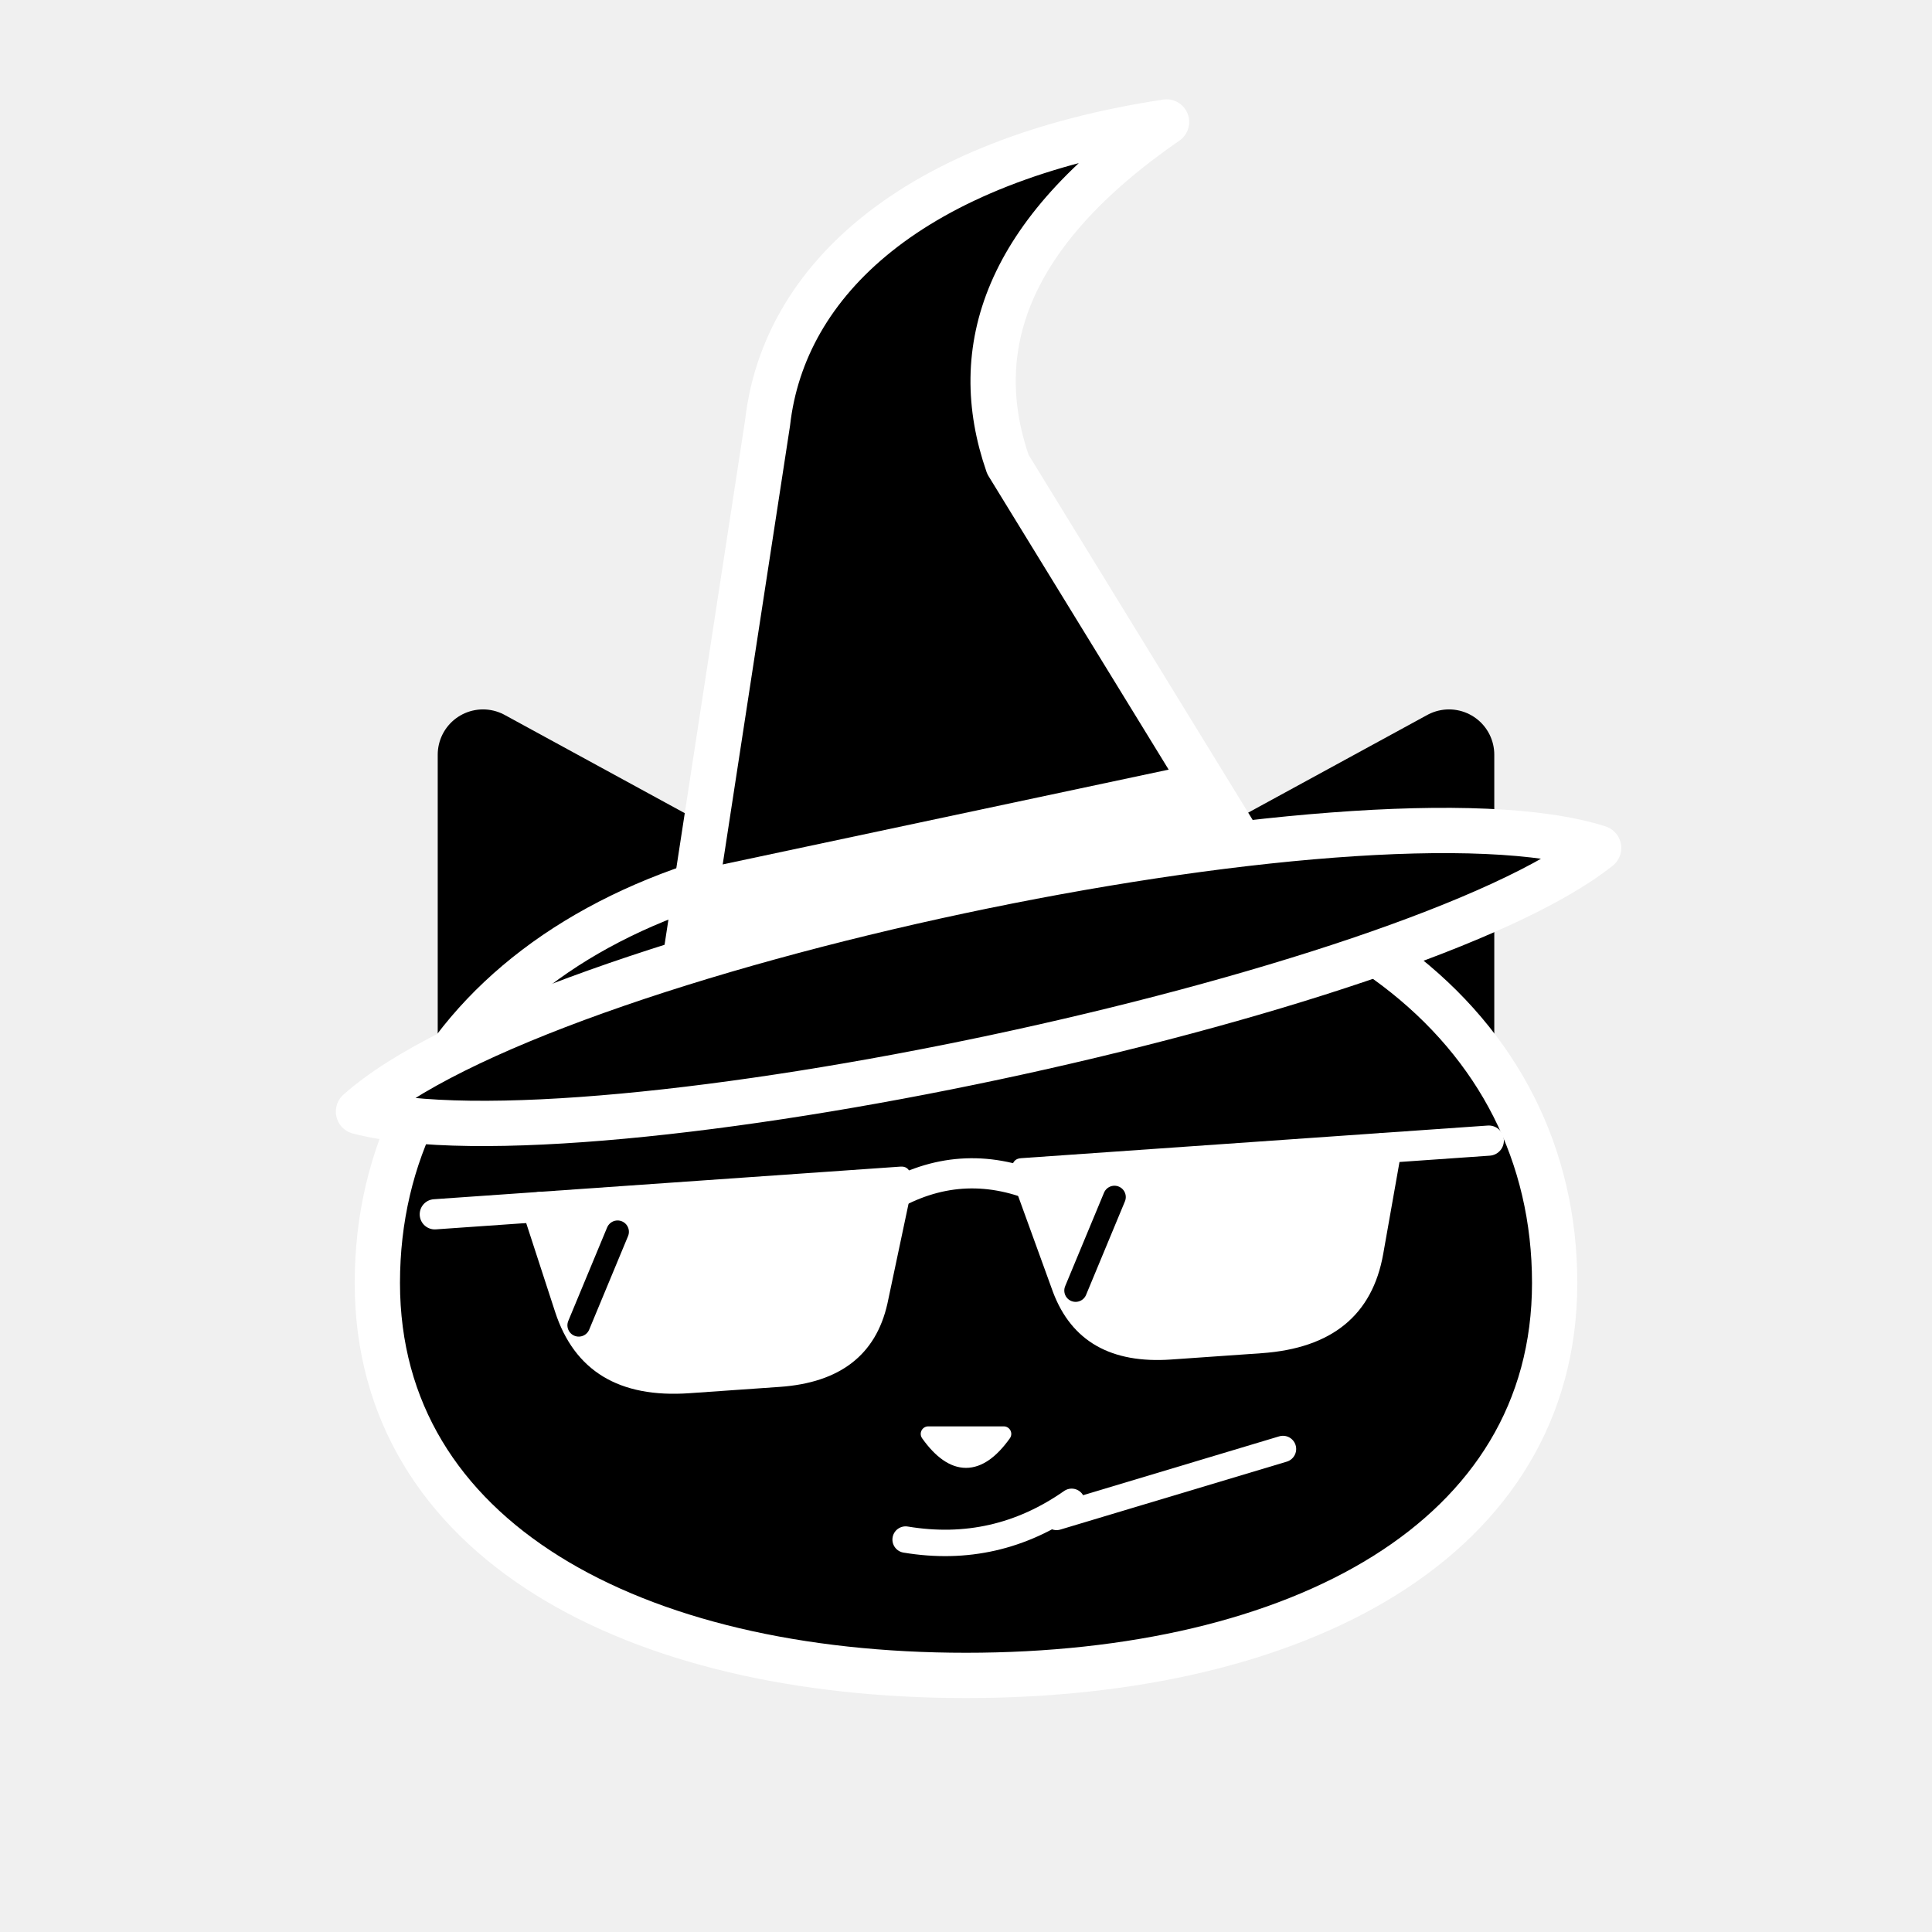
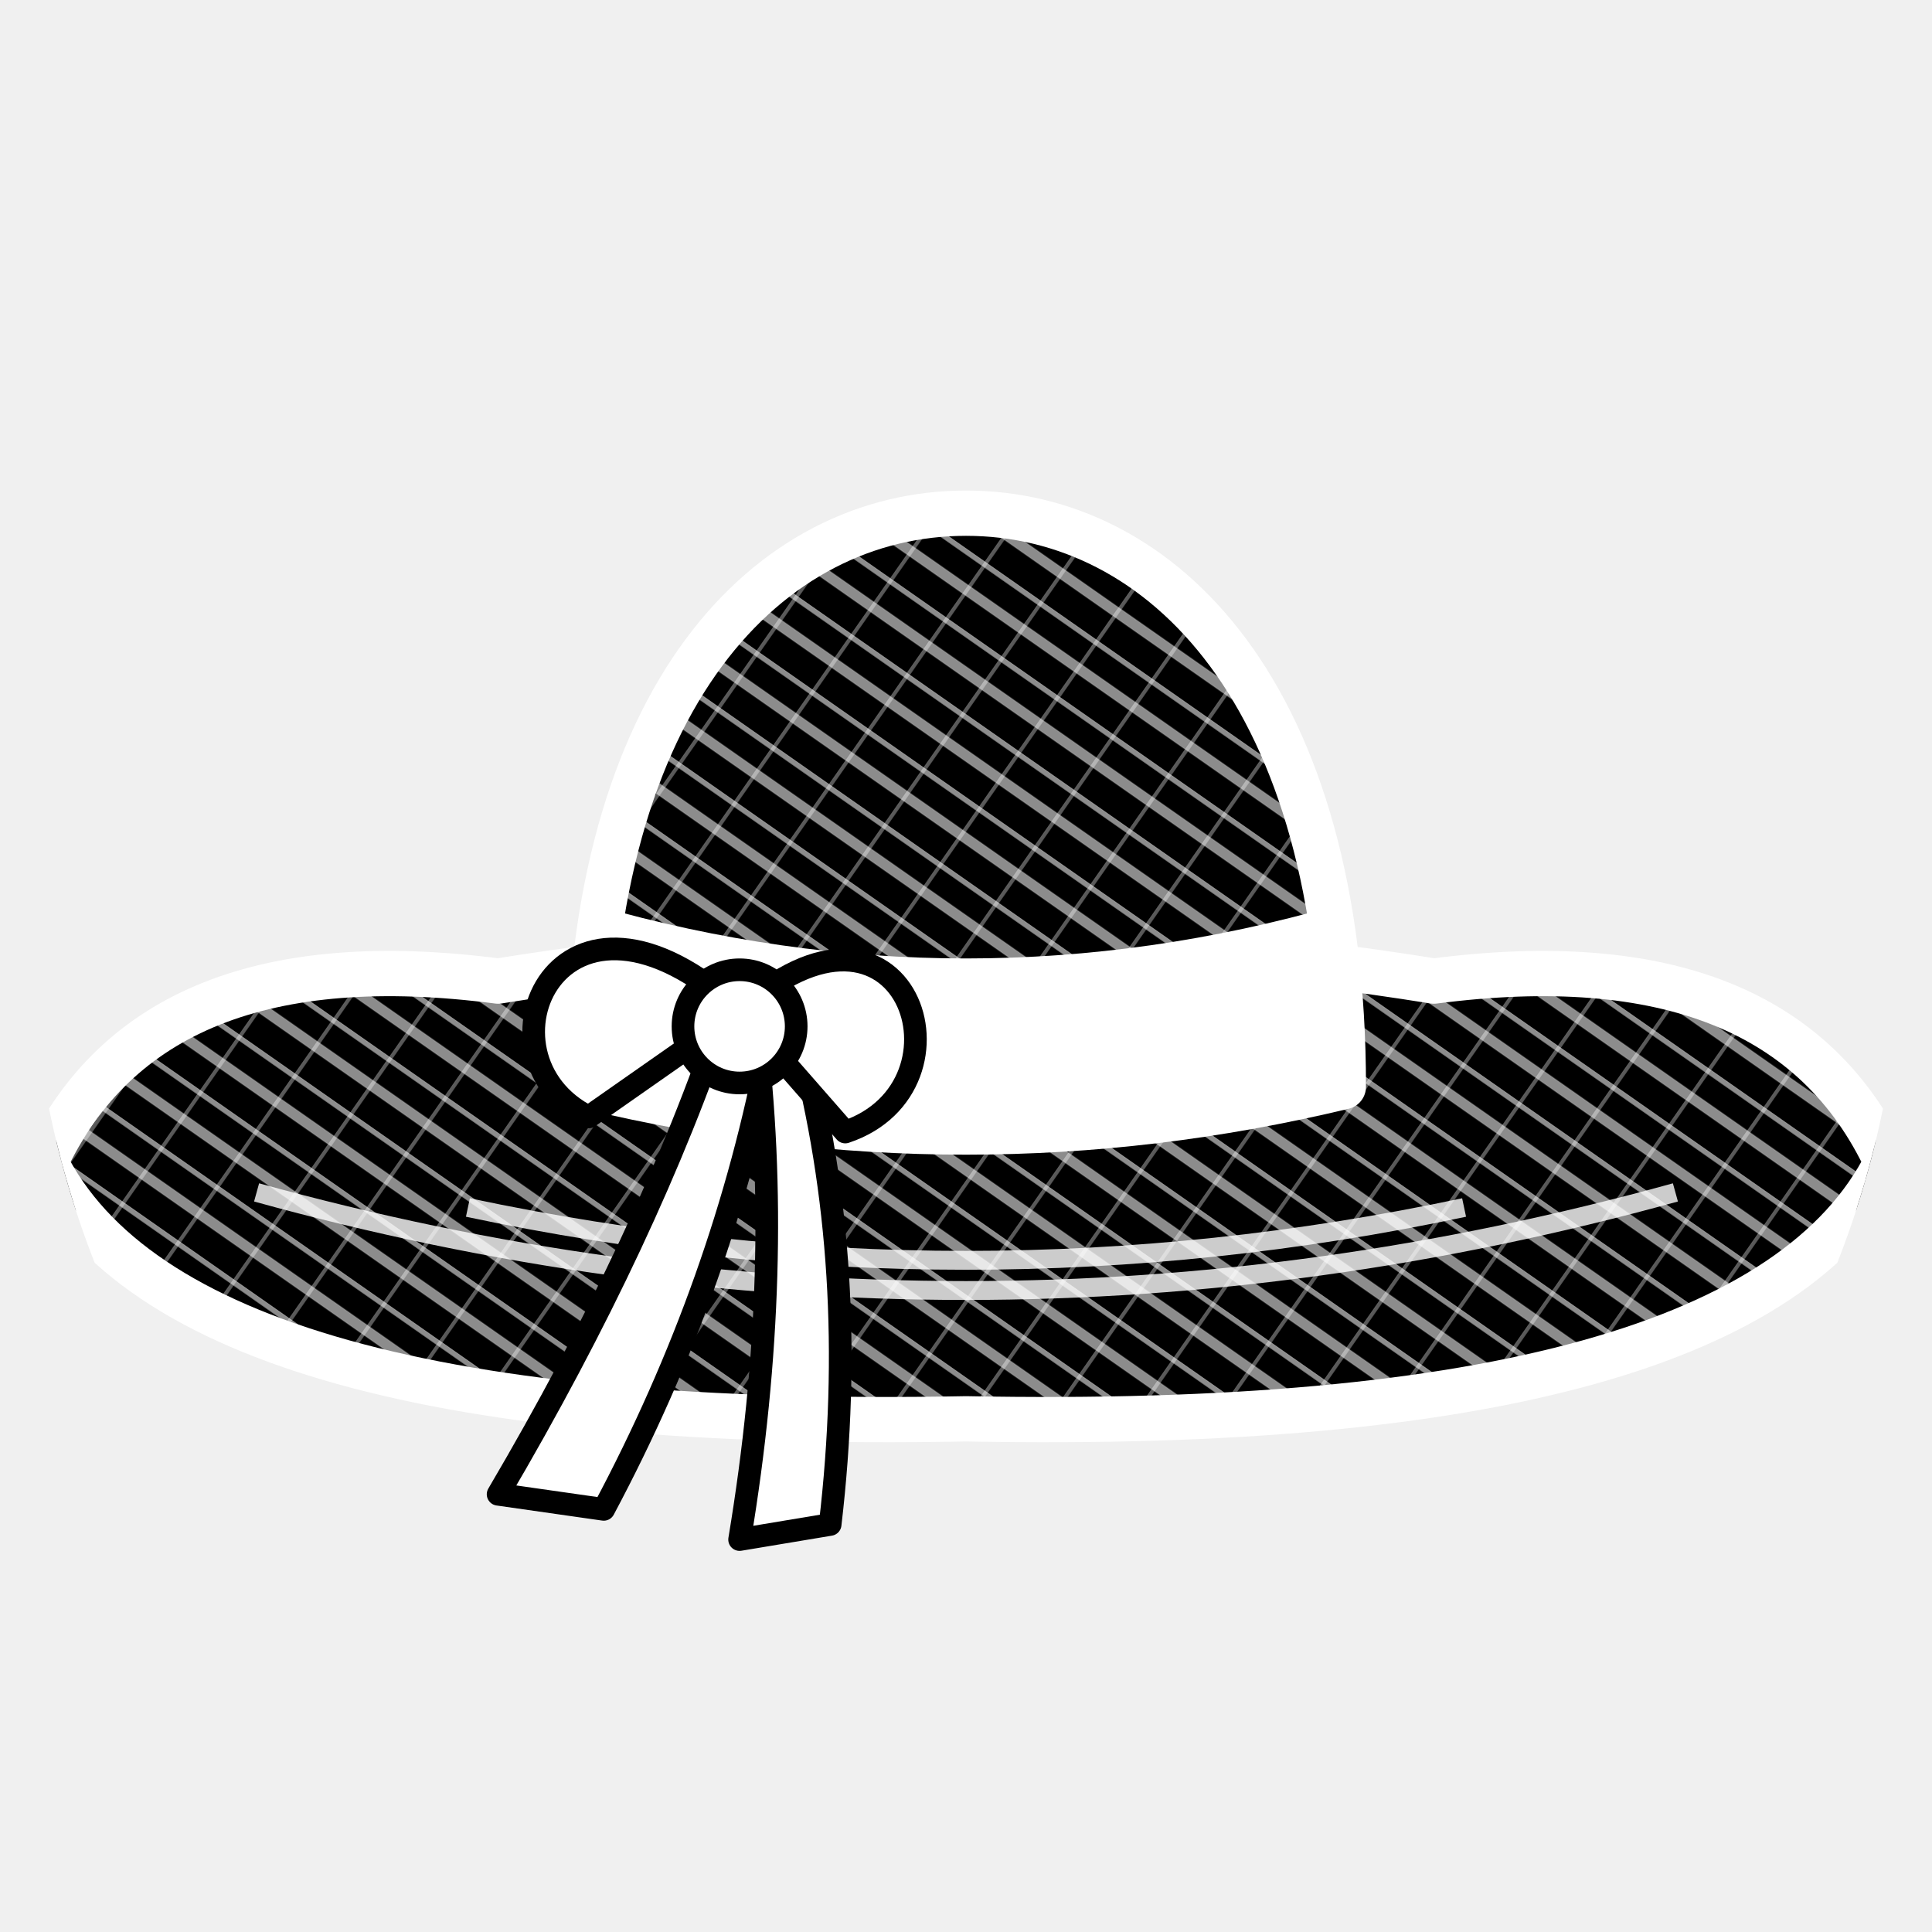
- <svg xmlns="http://www.w3.org/2000/svg" viewBox="0 0 256 256" width="256" height="256" role="img" aria-label="xatcap logo: a relaxed cat in sunglasses and a tilted witch hat">
+ <svg xmlns="http://www.w3.org/2000/svg" viewBox="0 0 256 256" width="256" height="256" role="img" aria-label="xatcap logo: a wide-brimmed straw sun hat with a ribbon bow">
  <defs>
    <clipPath id="disc">
      <circle cx="128" cy="128" r="124" />
    </clipPath>
+     <pattern id="straw" width="9" height="9" patternUnits="userSpaceOnUse" patternTransform="rotate(35)">
+       <path d="M0 0 H9 M0 4.5 H9" stroke="#FFFFFF" stroke-width="1.4" opacity="0.55" />
+       <path d="M0 0 V9" stroke="#FFFFFF" stroke-width="1" opacity="0.35" />
+     </pattern>
  </defs>
-   <g clip-path="url(#disc)">
-     <g fill="#000000" stroke="#000000" stroke-width="12" stroke-linejoin="round">
-       <path d="M64 156 L64 100 L108 124 Z" />
-       <path d="M192 156 L192 100 L148 124 Z" />
-     </g>
-     <path d="M128 112 C176 112 206 136 206 170 C206 204 172 222 128 222 C84 222 50 204 50 170 C50 136 80 112 128 112 Z" fill="#000000" stroke="#FFFFFF" stroke-width="6" />
-     <g transform="rotate(-4 128 164)">
-       <path d="M72 154 H120 Q122 154 121 158 L117 172 Q114 182 102 182 H90 Q76 182 73 170 L70 158 Q70 154 72 154 Z" fill="#FFFFFF" />
-       <path d="M136 154 H184 Q186 154 186 158 L183 170 Q180 182 166 182 H154 Q142 182 139 172 L135 158 Q134 154 136 154 Z" fill="#FFFFFF" />
-       <path d="M118 158 Q128 153 138 158" fill="none" stroke="#FFFFFF" stroke-width="4" />
-       <path d="M58 156 H72 M184 156 H198" stroke="#FFFFFF" stroke-width="4" stroke-linecap="round" />
-       <path d="M82 160 L76 172" stroke="#000000" stroke-width="3" stroke-linecap="round" />
-       <path d="M148 160 L142 172" stroke="#000000" stroke-width="3" stroke-linecap="round" />
-     </g>
-     <path d="M123 190 H133 Q128 197 123 190 Z" fill="#FFFFFF" stroke="#FFFFFF" stroke-width="2" stroke-linejoin="round" />
-     <path d="M120 204 Q132 206 142 199" fill="none" stroke="#FFFFFF" stroke-width="3.5" stroke-linecap="round" />
-     <path d="M140 201 L170 192" stroke="#FFFFFF" stroke-width="3.5" stroke-linecap="round" />
-     <g transform="rotate(-12 128 122)" stroke="#FFFFFF" stroke-width="6" stroke-linejoin="round">
-       <path d="M88 126 L116 52 C122 34 142 22 176 24 C152 34 144 48 146 64 L168 126 Z" fill="#000000" />
-       <path d="M94 108 H162 L166 120 H90 Z" fill="#FFFFFF" stroke="none" />
-       <path d="M44 130 C72 114 184 114 212 130 C184 144 72 144 44 130 Z" fill="#000000" />
+   <g clip-path="url(#disc)" transform="translate(0 -6)">
+     <path d="M6 160 Q20 130 66 136 Q128 126 190 136 Q236 130 250 160 Q232 196 128 194 Q24 196 6 160 Z" fill="#000000" />
+     <path d="M6 160 Q20 130 66 136 Q128 126 190 136 Q236 130 250 160 Q232 196 128 194 Q24 196 6 160 Z" fill="url(#straw)" />
+     <path d="M6 160 Q20 130 66 136 Q128 126 190 136 Q236 130 250 160 Q232 196 128 194 Q24 196 6 160 Z" fill="none" stroke="#FFFFFF" stroke-width="6" stroke-linejoin="round" />
+     <path d="M34 164 Q128 190 222 164 M62 166 Q128 180 194 166" fill="none" stroke="#FFFFFF" stroke-width="2.5" opacity="0.8" />
+     <path d="M78 150 C78 98 102 74 128 74 C154 74 178 98 178 150 Q128 162 78 150 Z" fill="#000000" />
+     <path d="M78 150 C78 98 102 74 128 74 C154 74 178 98 178 150 Q128 162 78 150 Z" fill="url(#straw)" />
+     <path d="M78 150 C78 98 102 74 128 74 C154 74 178 98 178 150 Q128 162 78 150 Z" fill="none" stroke="#FFFFFF" stroke-width="6" stroke-linejoin="round" />
+     <path d="M79 126 Q128 140 177 126 L178 148 Q128 162 78 148 Z" fill="#FFFFFF" />
+     <g fill="#FFFFFF" stroke="#000000" stroke-width="3" stroke-linejoin="round">
+       <path d="M96 140 Q86 170 66 204 L80 206 Q96 176 102 144 Z" />
+       <path d="M100 142 Q104 174 98 210 L110 208 Q114 174 106 144 Z" />
+       <path d="M98 140 C74 118 62 146 78 154 Z" />
+       <path d="M98 140 C120 120 130 150 112 156 Z" />
+       <circle cx="98" cy="142" r="7.5" />
    </g>
  </g>
</svg>
